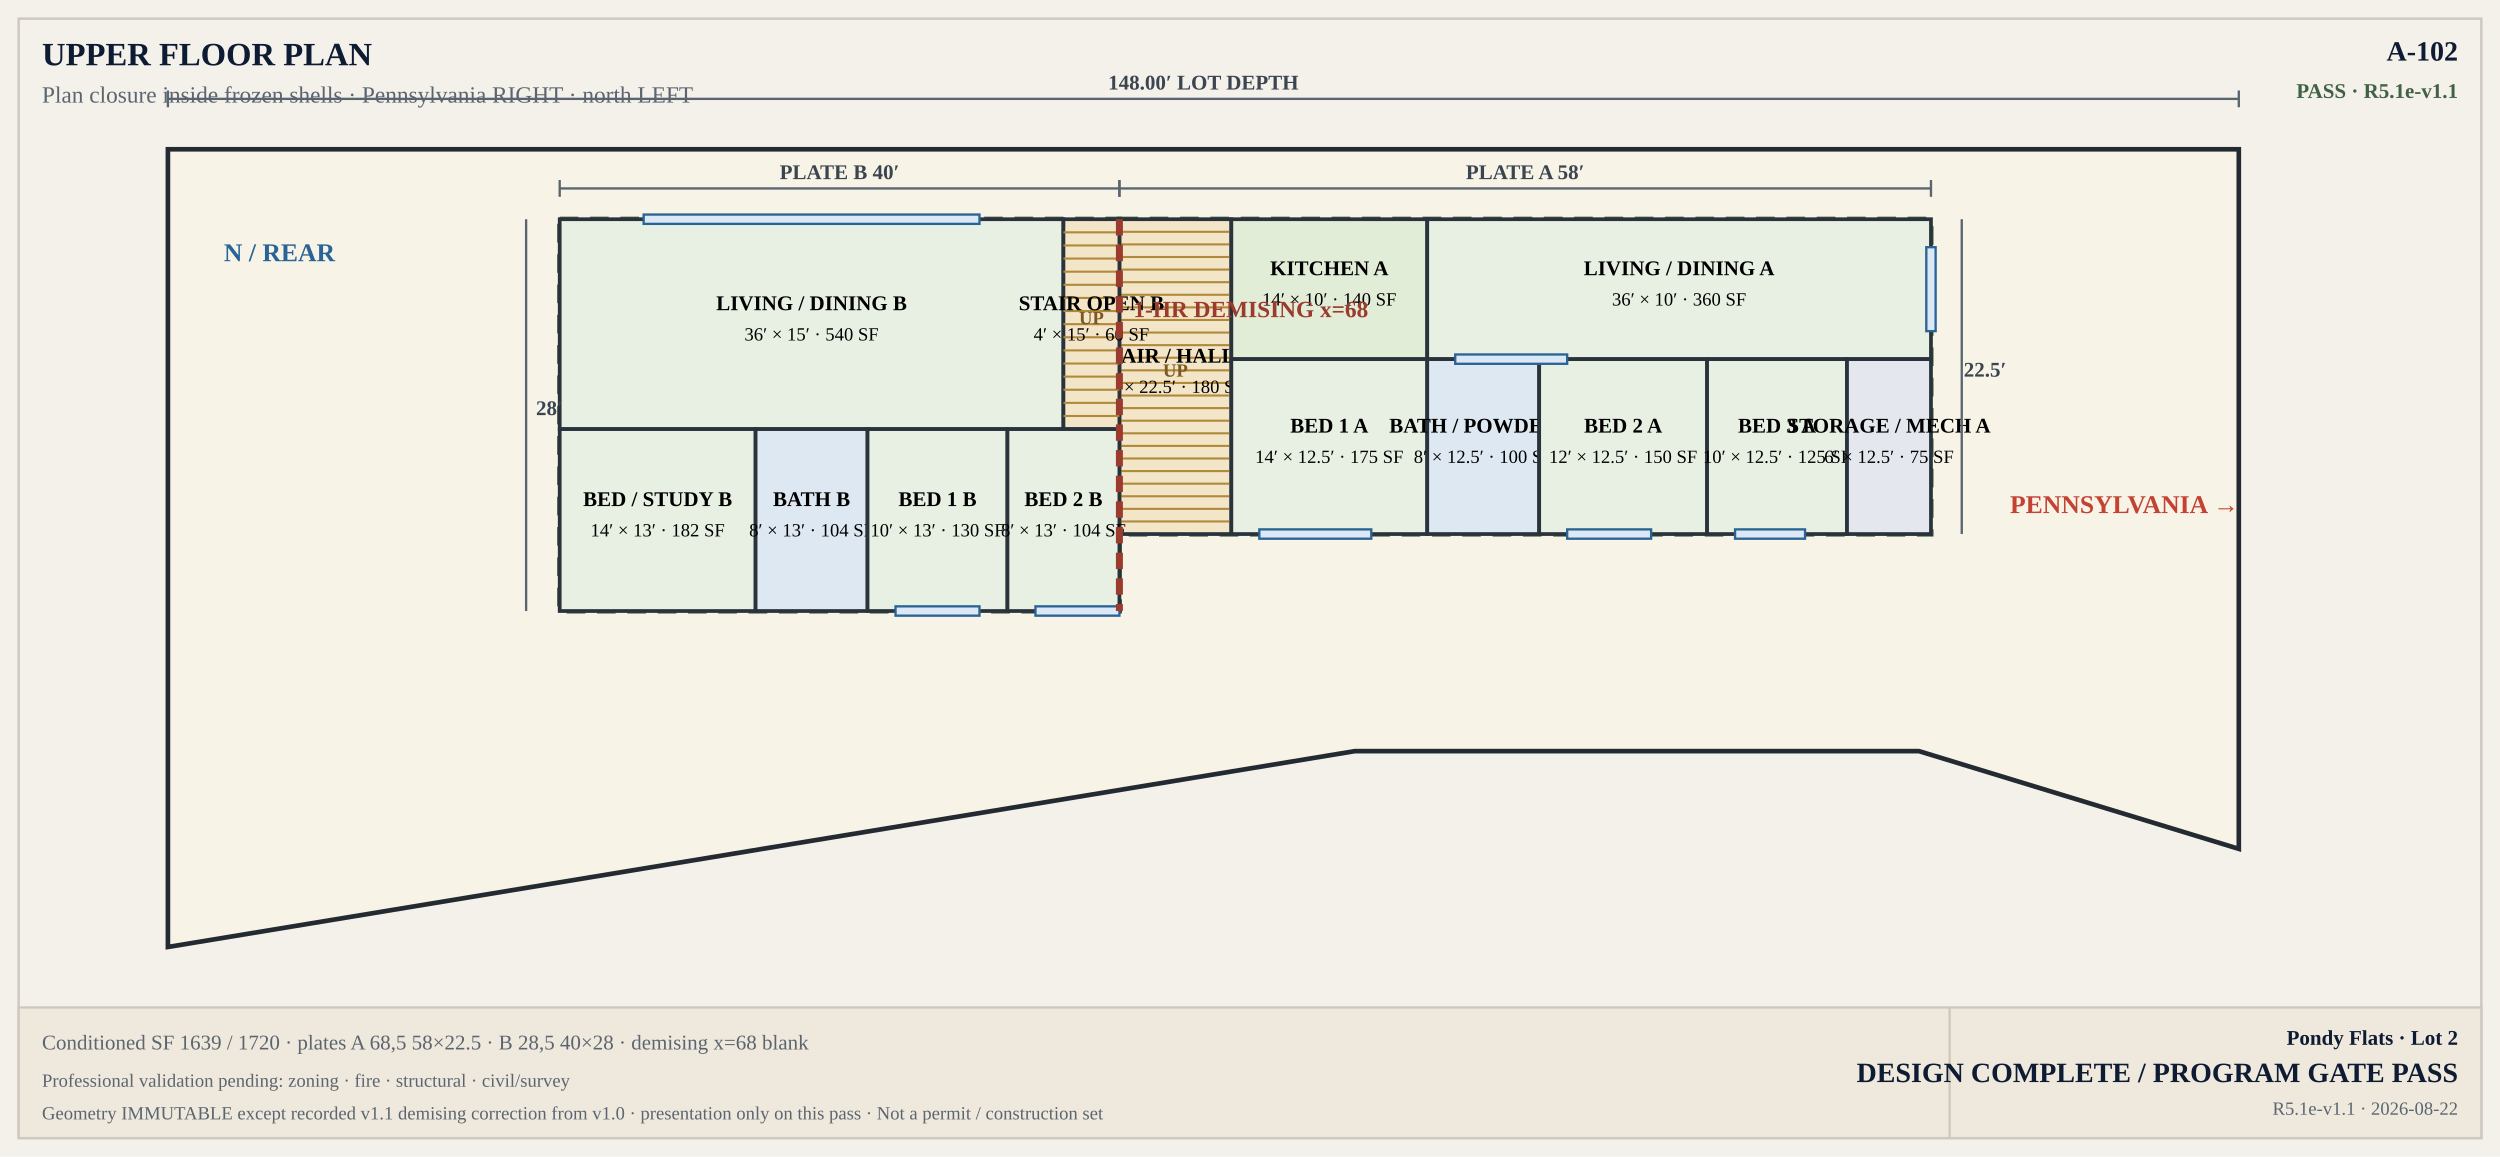
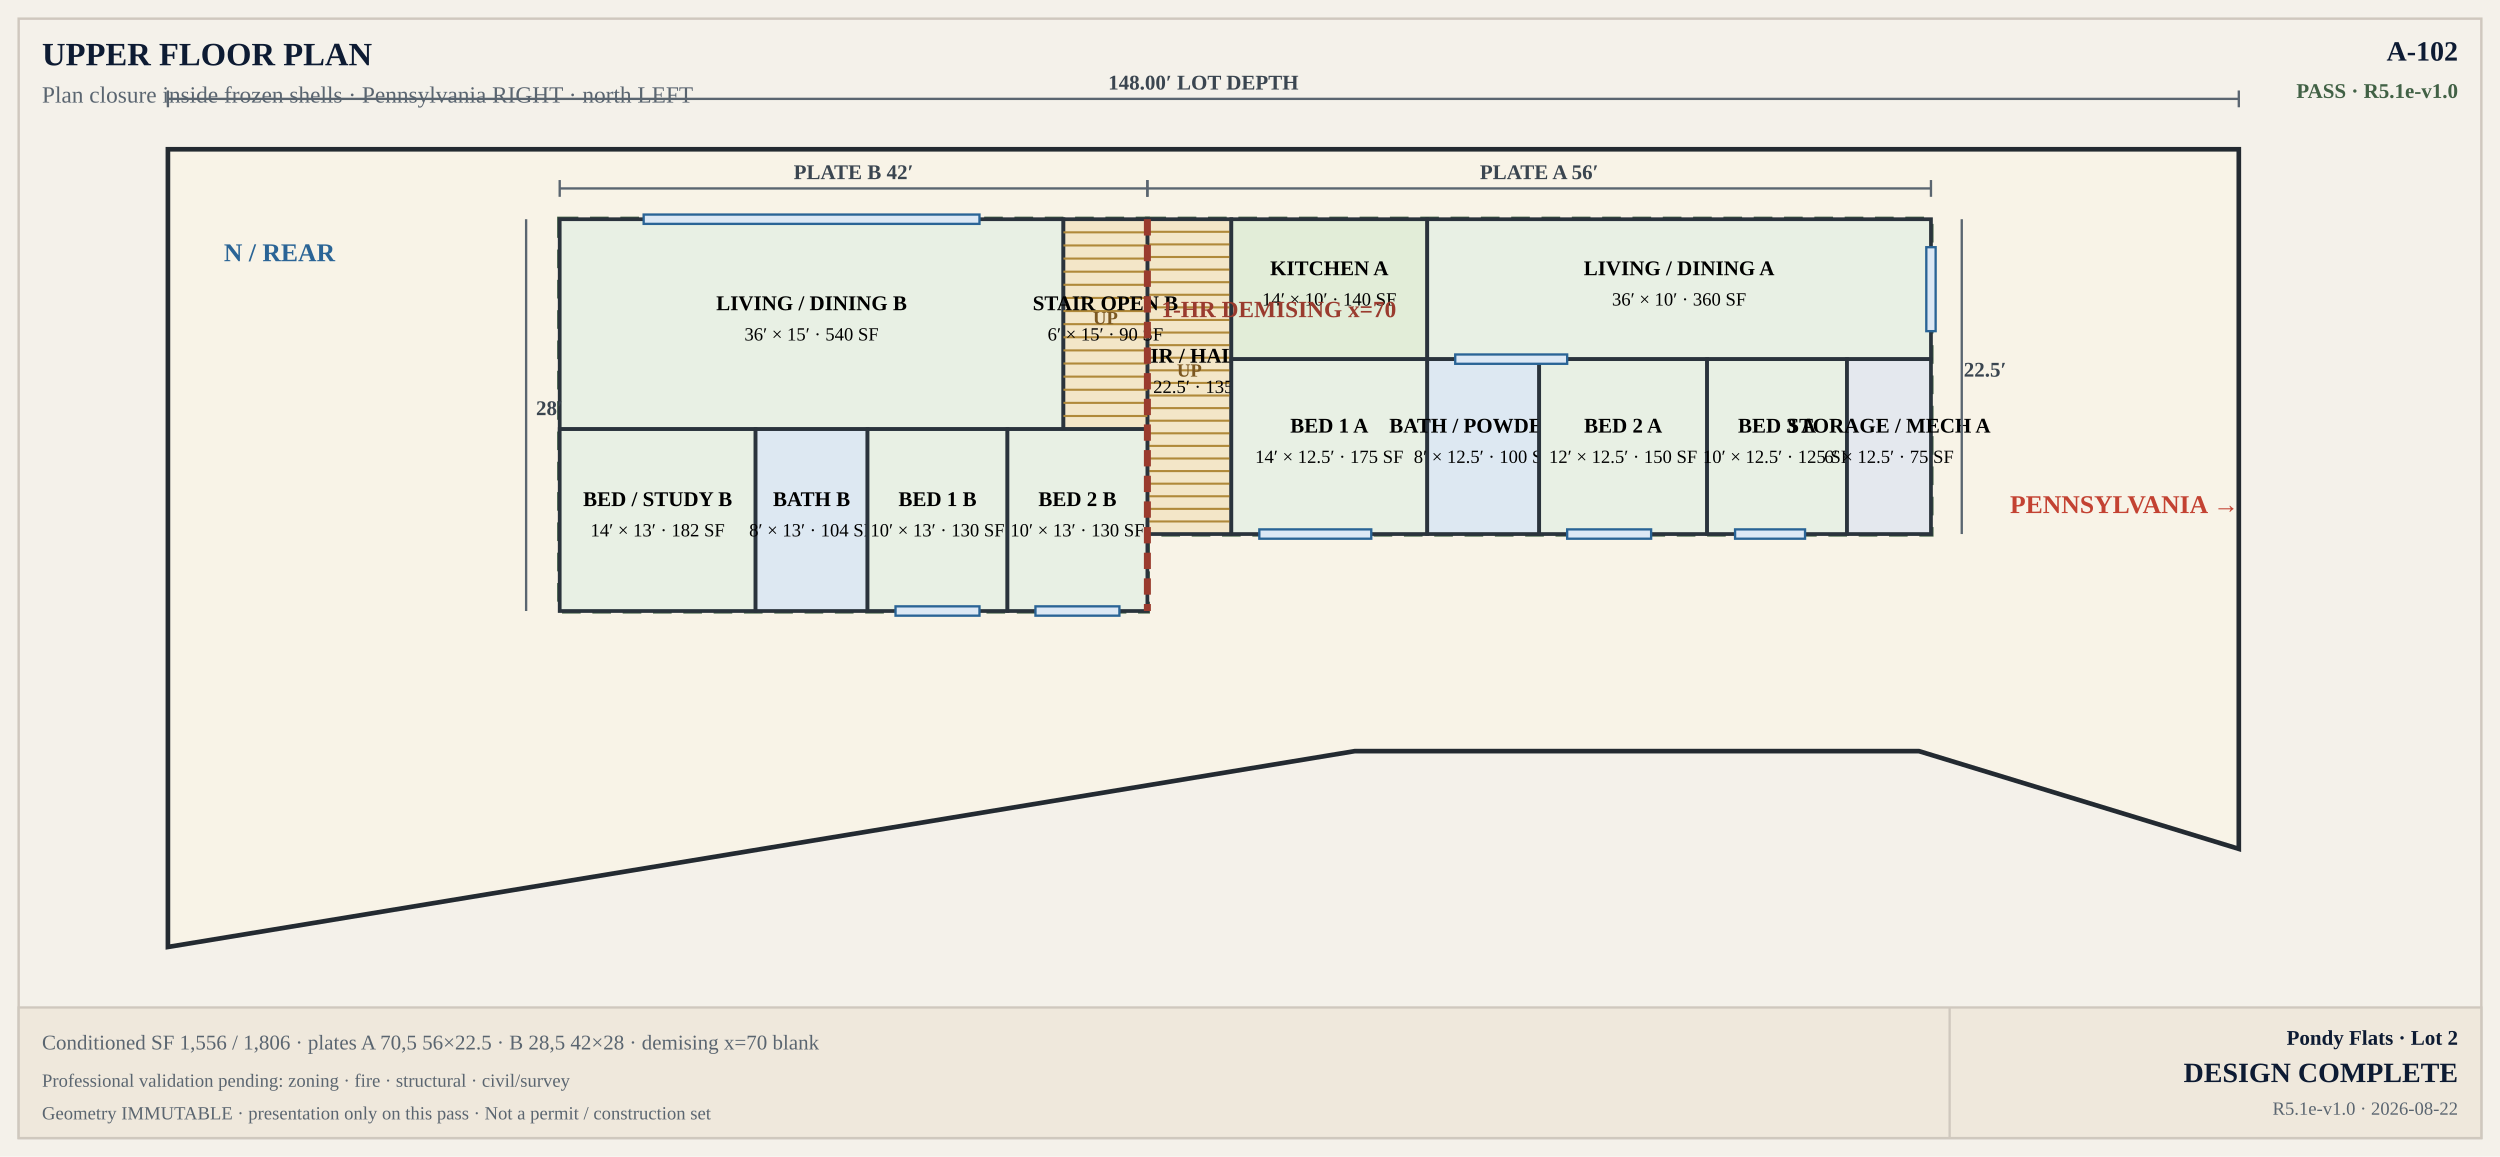
<svg xmlns="http://www.w3.org/2000/svg" viewBox="0 0 1072 496" width="1072" height="496" role="img" aria-label="R5.1e upper plan closure">
  <rect width="1072" height="496" fill="#f4f1ea" />
  <rect x="8" y="8" width="1056" height="480" fill="none" stroke="#cfc8be" stroke-width="1.05" />
  <text x="18" y="28" font-size="14" font-weight="800" fill="#0d1b33">UPPER FLOOR PLAN</text>
  <text x="18" y="44" font-size="10" fill="#5a6570">Plan closure inside frozen shells · Pennsylvania RIGHT · north LEFT</text>
  <text x="1054" y="26" text-anchor="end" font-size="12" font-weight="900" fill="#0d1b33">A-102</text>
-   <text x="1054" y="42" text-anchor="end" font-size="9" font-weight="800" fill="#416145">PASS · R5.1e-v1.1</text>
+   <text x="1054" y="42" text-anchor="end" font-size="9" font-weight="800" fill="#416145">PASS · R5.1e-v1.0</text>
  <polygon points="72,64 960,64 960,364 822.858,322.096 580.878,322.096 72,406.06" fill="#f8f3e7" stroke="#232a31" stroke-width="2" />
-   <rect x="480" y="94" width="348" height="135" fill="none" stroke="#416145" stroke-width="2.2" stroke-dasharray="8 5" />
-   <rect x="240" y="94" width="240" height="168" fill="none" stroke="#416145" stroke-width="2.2" stroke-dasharray="8 5" />
+   <rect x="492" y="94" width="336" height="135" fill="none" stroke="#416145" stroke-width="2.2" stroke-dasharray="8 5" />
+   <rect x="240" y="94" width="252" height="168" fill="none" stroke="#416145" stroke-width="2.2" stroke-dasharray="8 5" />
  <g>
-     <rect x="480" y="94" width="48" height="135" fill="#f3e6c8" stroke="#2a333c" stroke-width="1.6" stroke-dasharray="" />
-     <line x1="480" y1="99.4" x2="528" y2="99.4" stroke="#b0893a" stroke-width="0.9" />
-     <line x1="480" y1="104.8" x2="528" y2="104.8" stroke="#b0893a" stroke-width="0.9" />
-     <line x1="480" y1="110.2" x2="528" y2="110.2" stroke="#b0893a" stroke-width="0.9" />
-     <line x1="480" y1="115.6" x2="528" y2="115.6" stroke="#b0893a" stroke-width="0.9" />
-     <line x1="480" y1="121" x2="528" y2="121" stroke="#b0893a" stroke-width="0.9" />
-     <line x1="480" y1="126.4" x2="528" y2="126.4" stroke="#b0893a" stroke-width="0.9" />
-     <line x1="480" y1="131.8" x2="528" y2="131.8" stroke="#b0893a" stroke-width="0.9" />
-     <line x1="480" y1="137.2" x2="528" y2="137.2" stroke="#b0893a" stroke-width="0.9" />
-     <line x1="480" y1="142.6" x2="528" y2="142.6" stroke="#b0893a" stroke-width="0.9" />
-     <line x1="480" y1="148" x2="528" y2="148" stroke="#b0893a" stroke-width="0.9" />
-     <line x1="480" y1="153.4" x2="528" y2="153.4" stroke="#b0893a" stroke-width="0.9" />
-     <line x1="480" y1="158.8" x2="528" y2="158.8" stroke="#b0893a" stroke-width="0.9" />
-     <line x1="480" y1="164.2" x2="528" y2="164.2" stroke="#b0893a" stroke-width="0.9" />
-     <line x1="480" y1="169.6" x2="528" y2="169.6" stroke="#b0893a" stroke-width="0.9" />
-     <line x1="480" y1="175" x2="528" y2="175" stroke="#b0893a" stroke-width="0.9" />
-     <line x1="480" y1="180.4" x2="528" y2="180.4" stroke="#b0893a" stroke-width="0.9" />
-     <line x1="480" y1="185.8" x2="528" y2="185.8" stroke="#b0893a" stroke-width="0.9" />
-     <line x1="480" y1="191.2" x2="528" y2="191.2" stroke="#b0893a" stroke-width="0.9" />
-     <line x1="480" y1="196.6" x2="528" y2="196.6" stroke="#b0893a" stroke-width="0.9" />
-     <line x1="480" y1="202" x2="528" y2="202" stroke="#b0893a" stroke-width="0.9" />
-     <line x1="480" y1="207.4" x2="528" y2="207.4" stroke="#b0893a" stroke-width="0.9" />
-     <line x1="480" y1="212.8" x2="528" y2="212.8" stroke="#b0893a" stroke-width="0.9" />
-     <line x1="480" y1="218.2" x2="528" y2="218.2" stroke="#b0893a" stroke-width="0.9" />
-     <line x1="480" y1="223.6" x2="528" y2="223.6" stroke="#b0893a" stroke-width="0.9" />
-     <text x="504" y="161.5" text-anchor="middle" font-size="8" fill="#7b5721" font-weight="800">UP</text>
-     <text x="504" y="155.5" text-anchor="middle" font-size="9" font-weight="800">STAIR / HALL A</text>
-     <text x="504" y="168.5" text-anchor="middle" font-size="8">8′ × 22.5′ · 180 SF</text>
+     <rect x="492" y="94" width="36" height="135" fill="#f3e6c8" stroke="#2a333c" stroke-width="1.6" stroke-dasharray="" />
+     <line x1="492" y1="99.4" x2="528" y2="99.4" stroke="#b0893a" stroke-width="0.9" />
+     <line x1="492" y1="104.8" x2="528" y2="104.8" stroke="#b0893a" stroke-width="0.9" />
+     <line x1="492" y1="110.2" x2="528" y2="110.2" stroke="#b0893a" stroke-width="0.9" />
+     <line x1="492" y1="115.6" x2="528" y2="115.6" stroke="#b0893a" stroke-width="0.9" />
+     <line x1="492" y1="121" x2="528" y2="121" stroke="#b0893a" stroke-width="0.9" />
+     <line x1="492" y1="126.4" x2="528" y2="126.4" stroke="#b0893a" stroke-width="0.9" />
+     <line x1="492" y1="131.8" x2="528" y2="131.8" stroke="#b0893a" stroke-width="0.9" />
+     <line x1="492" y1="137.2" x2="528" y2="137.2" stroke="#b0893a" stroke-width="0.9" />
+     <line x1="492" y1="142.6" x2="528" y2="142.6" stroke="#b0893a" stroke-width="0.9" />
+     <line x1="492" y1="148" x2="528" y2="148" stroke="#b0893a" stroke-width="0.9" />
+     <line x1="492" y1="153.4" x2="528" y2="153.4" stroke="#b0893a" stroke-width="0.9" />
+     <line x1="492" y1="158.8" x2="528" y2="158.8" stroke="#b0893a" stroke-width="0.9" />
+     <line x1="492" y1="164.2" x2="528" y2="164.2" stroke="#b0893a" stroke-width="0.9" />
+     <line x1="492" y1="169.6" x2="528" y2="169.6" stroke="#b0893a" stroke-width="0.9" />
+     <line x1="492" y1="175" x2="528" y2="175" stroke="#b0893a" stroke-width="0.9" />
+     <line x1="492" y1="180.4" x2="528" y2="180.4" stroke="#b0893a" stroke-width="0.9" />
+     <line x1="492" y1="185.8" x2="528" y2="185.8" stroke="#b0893a" stroke-width="0.9" />
+     <line x1="492" y1="191.2" x2="528" y2="191.2" stroke="#b0893a" stroke-width="0.9" />
+     <line x1="492" y1="196.6" x2="528" y2="196.6" stroke="#b0893a" stroke-width="0.9" />
+     <line x1="492" y1="202" x2="528" y2="202" stroke="#b0893a" stroke-width="0.9" />
+     <line x1="492" y1="207.4" x2="528" y2="207.4" stroke="#b0893a" stroke-width="0.9" />
+     <line x1="492" y1="212.8" x2="528" y2="212.8" stroke="#b0893a" stroke-width="0.9" />
+     <line x1="492" y1="218.2" x2="528" y2="218.2" stroke="#b0893a" stroke-width="0.9" />
+     <line x1="492" y1="223.6" x2="528" y2="223.6" stroke="#b0893a" stroke-width="0.9" />
+     <text x="510" y="161.5" text-anchor="middle" font-size="8" fill="#7b5721" font-weight="800">UP</text>
+     <text x="510" y="155.5" text-anchor="middle" font-size="9" font-weight="800">STAIR / HALL A</text>
+     <text x="510" y="168.5" text-anchor="middle" font-size="8">6′ × 22.5′ · 135 SF</text>
  </g>
  <g>
    <rect x="528" y="94" width="84" height="60" fill="#e2edd8" stroke="#2a333c" stroke-width="1.6" stroke-dasharray="" />
    <text x="570" y="118" text-anchor="middle" font-size="9" font-weight="800">KITCHEN A</text>
    <text x="570" y="131" text-anchor="middle" font-size="8">14′ × 10′ · 140 SF</text>
  </g>
  <g>
    <rect x="612" y="94" width="216" height="60" fill="#e8f0e4" stroke="#2a333c" stroke-width="1.6" stroke-dasharray="" />
    <text x="720" y="118" text-anchor="middle" font-size="9" font-weight="800">LIVING / DINING A</text>
    <text x="720" y="131" text-anchor="middle" font-size="8">36′ × 10′ · 360 SF</text>
  </g>
  <g>
    <rect x="528" y="154" width="84" height="75" fill="#e8f0e4" stroke="#2a333c" stroke-width="1.6" stroke-dasharray="" />
    <text x="570" y="185.5" text-anchor="middle" font-size="9" font-weight="800">BED 1 A</text>
    <text x="570" y="198.5" text-anchor="middle" font-size="8">14′ × 12.5′ · 175 SF</text>
  </g>
  <g>
    <rect x="612" y="154" width="48" height="75" fill="#dde8f2" stroke="#2a333c" stroke-width="1.6" stroke-dasharray="" />
    <text x="636" y="185.5" text-anchor="middle" font-size="9" font-weight="800">BATH / POWDER A</text>
    <text x="636" y="198.5" text-anchor="middle" font-size="8">8′ × 12.5′ · 100 SF</text>
  </g>
  <g>
    <rect x="660" y="154" width="72" height="75" fill="#e8f0e4" stroke="#2a333c" stroke-width="1.6" stroke-dasharray="" />
    <text x="696" y="185.5" text-anchor="middle" font-size="9" font-weight="800">BED 2 A</text>
    <text x="696" y="198.5" text-anchor="middle" font-size="8">12′ × 12.5′ · 150 SF</text>
  </g>
  <g>
    <rect x="732" y="154" width="60" height="75" fill="#e8f0e4" stroke="#2a333c" stroke-width="1.6" stroke-dasharray="" />
    <text x="762" y="185.5" text-anchor="middle" font-size="9" font-weight="800">BED 3 A</text>
    <text x="762" y="198.5" text-anchor="middle" font-size="8">10′ × 12.5′ · 125 SF</text>
  </g>
  <g>
    <rect x="792" y="154" width="36" height="75" fill="#e4e8ee" stroke="#2a333c" stroke-width="1.6" stroke-dasharray="" />
    <text x="810" y="185.5" text-anchor="middle" font-size="9" font-weight="800">STORAGE / MECH A</text>
    <text x="810" y="198.5" text-anchor="middle" font-size="8">6′ × 12.5′ · 75 SF</text>
  </g>
  <g>
    <rect x="240" y="94" width="216" height="90" fill="#e8f0e4" stroke="#2a333c" stroke-width="1.6" stroke-dasharray="" />
    <text x="348" y="133" text-anchor="middle" font-size="9" font-weight="800">LIVING / DINING B</text>
    <text x="348" y="146" text-anchor="middle" font-size="8">36′ × 15′ · 540 SF</text>
  </g>
  <g>
-     <rect x="456" y="94" width="24" height="90" fill="#f3e6c8" stroke="#2a333c" stroke-width="1.6" stroke-dasharray="" />
-     <line x1="456" y1="99.625" x2="480" y2="99.625" stroke="#b0893a" stroke-width="0.9" />
-     <line x1="456" y1="105.25" x2="480" y2="105.25" stroke="#b0893a" stroke-width="0.9" />
-     <line x1="456" y1="110.875" x2="480" y2="110.875" stroke="#b0893a" stroke-width="0.9" />
-     <line x1="456" y1="116.5" x2="480" y2="116.5" stroke="#b0893a" stroke-width="0.9" />
-     <line x1="456" y1="122.125" x2="480" y2="122.125" stroke="#b0893a" stroke-width="0.9" />
-     <line x1="456" y1="127.75" x2="480" y2="127.75" stroke="#b0893a" stroke-width="0.9" />
-     <line x1="456" y1="133.375" x2="480" y2="133.375" stroke="#b0893a" stroke-width="0.9" />
-     <line x1="456" y1="139" x2="480" y2="139" stroke="#b0893a" stroke-width="0.9" />
-     <line x1="456" y1="144.625" x2="480" y2="144.625" stroke="#b0893a" stroke-width="0.9" />
-     <line x1="456" y1="150.25" x2="480" y2="150.25" stroke="#b0893a" stroke-width="0.9" />
-     <line x1="456" y1="155.875" x2="480" y2="155.875" stroke="#b0893a" stroke-width="0.9" />
-     <line x1="456" y1="161.5" x2="480" y2="161.5" stroke="#b0893a" stroke-width="0.9" />
-     <line x1="456" y1="167.125" x2="480" y2="167.125" stroke="#b0893a" stroke-width="0.9" />
-     <line x1="456" y1="172.75" x2="480" y2="172.75" stroke="#b0893a" stroke-width="0.9" />
-     <line x1="456" y1="178.375" x2="480" y2="178.375" stroke="#b0893a" stroke-width="0.9" />
-     <text x="468" y="139" text-anchor="middle" font-size="8" fill="#7b5721" font-weight="800">UP</text>
-     <text x="468" y="133" text-anchor="middle" font-size="9" font-weight="800">STAIR OPEN B</text>
-     <text x="468" y="146" text-anchor="middle" font-size="8">4′ × 15′ · 60 SF</text>
+     <rect x="456" y="94" width="36" height="90" fill="#f3e6c8" stroke="#2a333c" stroke-width="1.6" stroke-dasharray="" />
+     <line x1="456" y1="99.625" x2="492" y2="99.625" stroke="#b0893a" stroke-width="0.9" />
+     <line x1="456" y1="105.25" x2="492" y2="105.25" stroke="#b0893a" stroke-width="0.9" />
+     <line x1="456" y1="110.875" x2="492" y2="110.875" stroke="#b0893a" stroke-width="0.9" />
+     <line x1="456" y1="116.5" x2="492" y2="116.5" stroke="#b0893a" stroke-width="0.9" />
+     <line x1="456" y1="122.125" x2="492" y2="122.125" stroke="#b0893a" stroke-width="0.9" />
+     <line x1="456" y1="127.75" x2="492" y2="127.75" stroke="#b0893a" stroke-width="0.9" />
+     <line x1="456" y1="133.375" x2="492" y2="133.375" stroke="#b0893a" stroke-width="0.9" />
+     <line x1="456" y1="139" x2="492" y2="139" stroke="#b0893a" stroke-width="0.9" />
+     <line x1="456" y1="144.625" x2="492" y2="144.625" stroke="#b0893a" stroke-width="0.9" />
+     <line x1="456" y1="150.25" x2="492" y2="150.25" stroke="#b0893a" stroke-width="0.9" />
+     <line x1="456" y1="155.875" x2="492" y2="155.875" stroke="#b0893a" stroke-width="0.9" />
+     <line x1="456" y1="161.5" x2="492" y2="161.5" stroke="#b0893a" stroke-width="0.9" />
+     <line x1="456" y1="167.125" x2="492" y2="167.125" stroke="#b0893a" stroke-width="0.9" />
+     <line x1="456" y1="172.75" x2="492" y2="172.75" stroke="#b0893a" stroke-width="0.9" />
+     <line x1="456" y1="178.375" x2="492" y2="178.375" stroke="#b0893a" stroke-width="0.9" />
+     <text x="474" y="139" text-anchor="middle" font-size="8" fill="#7b5721" font-weight="800">UP</text>
+     <text x="474" y="133" text-anchor="middle" font-size="9" font-weight="800">STAIR OPEN B</text>
+     <text x="474" y="146" text-anchor="middle" font-size="8">6′ × 15′ · 90 SF</text>
  </g>
  <g>
    <rect x="240" y="184" width="84" height="78" fill="#e8f0e4" stroke="#2a333c" stroke-width="1.6" stroke-dasharray="" />
    <text x="282" y="217" text-anchor="middle" font-size="9" font-weight="800">BED / STUDY B</text>
    <text x="282" y="230" text-anchor="middle" font-size="8">14′ × 13′ · 182 SF</text>
  </g>
  <g>
    <rect x="324" y="184" width="48" height="78" fill="#dde8f2" stroke="#2a333c" stroke-width="1.6" stroke-dasharray="" />
    <text x="348" y="217" text-anchor="middle" font-size="9" font-weight="800">BATH B</text>
    <text x="348" y="230" text-anchor="middle" font-size="8">8′ × 13′ · 104 SF</text>
  </g>
  <g>
    <rect x="372" y="184" width="60" height="78" fill="#e8f0e4" stroke="#2a333c" stroke-width="1.6" stroke-dasharray="" />
    <text x="402" y="217" text-anchor="middle" font-size="9" font-weight="800">BED 1 B</text>
    <text x="402" y="230" text-anchor="middle" font-size="8">10′ × 13′ · 130 SF</text>
  </g>
  <g>
-     <rect x="432" y="184" width="48" height="78" fill="#e8f0e4" stroke="#2a333c" stroke-width="1.6" stroke-dasharray="" />
-     <text x="456" y="217" text-anchor="middle" font-size="9" font-weight="800">BED 2 B</text>
-     <text x="456" y="230" text-anchor="middle" font-size="8">8′ × 13′ · 104 SF</text>
+     <rect x="432" y="184" width="60" height="78" fill="#e8f0e4" stroke="#2a333c" stroke-width="1.6" stroke-dasharray="" />
+     <text x="462" y="217" text-anchor="middle" font-size="9" font-weight="800">BED 2 B</text>
+     <text x="462" y="230" text-anchor="middle" font-size="8">10′ × 13′ · 130 SF</text>
  </g>
  <rect x="624" y="152" width="48" height="4" fill="#dce8f5" stroke="#2a6496" stroke-width="1" />
  <rect x="826" y="106" width="4" height="36" fill="#dce8f5" stroke="#2a6496" stroke-width="1" />
  <rect x="540" y="227" width="48" height="4" fill="#dce8f5" stroke="#2a6496" stroke-width="1" />
  <rect x="672" y="227" width="36" height="4" fill="#dce8f5" stroke="#2a6496" stroke-width="1" />
  <rect x="744" y="227" width="30" height="4" fill="#dce8f5" stroke="#2a6496" stroke-width="1" />
  <rect x="276" y="92" width="144" height="4" fill="#dce8f5" stroke="#2a6496" stroke-width="1" />
  <rect x="384" y="260" width="36" height="4" fill="#dce8f5" stroke="#2a6496" stroke-width="1" />
  <rect x="444" y="260" width="36" height="4" fill="#dce8f5" stroke="#2a6496" stroke-width="1" />
-   <line x1="480" y1="80.8" x2="828" y2="80.8" stroke="#5a6570" stroke-width="1" />
-   <line x1="480" y1="77.2" x2="480" y2="84.4" stroke="#5a6570" stroke-width="1" />
+   <line x1="492" y1="80.8" x2="828" y2="80.8" stroke="#5a6570" stroke-width="1" />
+   <line x1="492" y1="77.2" x2="492" y2="84.4" stroke="#5a6570" stroke-width="1" />
  <line x1="828" y1="77.2" x2="828" y2="84.4" stroke="#5a6570" stroke-width="1" />
-   <text x="654" y="76.8" text-anchor="middle" font-size="9" fill="#3a4550" font-weight="700">PLATE A 58′</text>
-   <line x1="240" y1="80.8" x2="480" y2="80.8" stroke="#5a6570" stroke-width="1" />
+   <text x="660" y="76.8" text-anchor="middle" font-size="9" fill="#3a4550" font-weight="700">PLATE A 56′</text>
+   <line x1="240" y1="80.8" x2="492" y2="80.8" stroke="#5a6570" stroke-width="1" />
  <line x1="240" y1="77.2" x2="240" y2="84.4" stroke="#5a6570" stroke-width="1" />
-   <line x1="480" y1="77.2" x2="480" y2="84.4" stroke="#5a6570" stroke-width="1" />
-   <text x="360" y="76.8" text-anchor="middle" font-size="9" fill="#3a4550" font-weight="700">PLATE B 40′</text>
+   <line x1="492" y1="77.2" x2="492" y2="84.4" stroke="#5a6570" stroke-width="1" />
+   <text x="366" y="76.8" text-anchor="middle" font-size="9" fill="#3a4550" font-weight="700">PLATE B 42′</text>
  <line x1="841.2" y1="94" x2="841.2" y2="229" stroke="#5a6570" stroke-width="1" />
  <line x1="841.2" y1="94" x2="841.2" y2="94" stroke="#5a6570" stroke-width="1" />
  <line x1="841.2" y1="229" x2="841.2" y2="229" stroke="#5a6570" stroke-width="1" />
  <text x="851.2" y="161.5" text-anchor="middle" font-size="9" fill="#3a4550" font-weight="700">22.5′</text>
  <line x1="225.6" y1="94" x2="225.6" y2="262" stroke="#5a6570" stroke-width="1" />
  <line x1="225.6" y1="94" x2="225.6" y2="94" stroke="#5a6570" stroke-width="1" />
  <line x1="225.6" y1="262" x2="225.6" y2="262" stroke="#5a6570" stroke-width="1" />
  <text x="235.6" y="178" text-anchor="middle" font-size="9" fill="#3a4550" font-weight="700">28′</text>
  <line x1="72" y1="42.4" x2="960" y2="42.4" stroke="#5a6570" stroke-width="1" />
  <line x1="72" y1="38.8" x2="72" y2="46" stroke="#5a6570" stroke-width="1" />
  <line x1="960" y1="38.8" x2="960" y2="46" stroke="#5a6570" stroke-width="1" />
  <text x="516" y="38.4" text-anchor="middle" font-size="9" fill="#3a4550" font-weight="700">148.00′ LOT DEPTH</text>
-   <line x1="480" y1="94" x2="480" y2="262" stroke="#9a3b2e" stroke-width="3" stroke-dasharray="7 4" />
-   <text x="486" y="136" fill="#9a3b2e" font-size="10" font-weight="800">1-HR DEMISING x=68</text>
+   <line x1="492" y1="94" x2="492" y2="262" stroke="#9a3b2e" stroke-width="3" stroke-dasharray="7 4" />
+   <text x="498" y="136" fill="#9a3b2e" font-size="10" font-weight="800">1-HR DEMISING x=70</text>
  <text x="960" y="220" text-anchor="end" fill="#c34232" font-size="11" font-weight="900">PENNSYLVANIA →</text>
  <text x="96" y="112" fill="#2a6496" font-size="11" font-weight="800">N / REAR</text>
  <rect x="8" y="432" width="1056" height="56" fill="#efe8dc" stroke="#cfc8be" stroke-width="1" />
  <line x1="836" y1="432" x2="836" y2="488" stroke="#cfc8be" />
-   <text x="18" y="450" font-size="9" fill="#5a6570">Conditioned SF 1639 / 1720 · plates A 68,5 58×22.5 · B 28,5 40×28 · demising x=68 blank</text>
+   <text x="18" y="450" font-size="9" fill="#5a6570">Conditioned SF 1,556 / 1,806 · plates A 70,5 56×22.5 · B 28,5 42×28 · demising x=70 blank</text>
  <text x="18" y="466" font-size="8" fill="#5a6570">Professional validation pending: zoning · fire · structural · civil/survey</text>
-   <text x="18" y="480" font-size="8" fill="#5a6570">Geometry IMMUTABLE except recorded v1.1 demising correction from v1.0 · presentation only on this pass · Not a permit / construction set</text>
+   <text x="18" y="480" font-size="8" fill="#5a6570">Geometry IMMUTABLE · presentation only on this pass · Not a permit / construction set</text>
  <text x="1054" y="448" text-anchor="end" font-size="9" font-weight="800" fill="#0d1b33">Pondy Flats · Lot 2</text>
-   <text x="1054" y="464" text-anchor="end" font-size="12" font-weight="900" fill="#0d1b33">DESIGN COMPLETE / PROGRAM GATE PASS</text>
-   <text x="1054" y="478" text-anchor="end" font-size="8" fill="#5a6570">R5.1e-v1.1 · 2026-08-22</text>
+   <text x="1054" y="464" text-anchor="end" font-size="12" font-weight="900" fill="#0d1b33">DESIGN COMPLETE</text>
+   <text x="1054" y="478" text-anchor="end" font-size="8" fill="#5a6570">R5.1e-v1.0 · 2026-08-22</text>
</svg>
